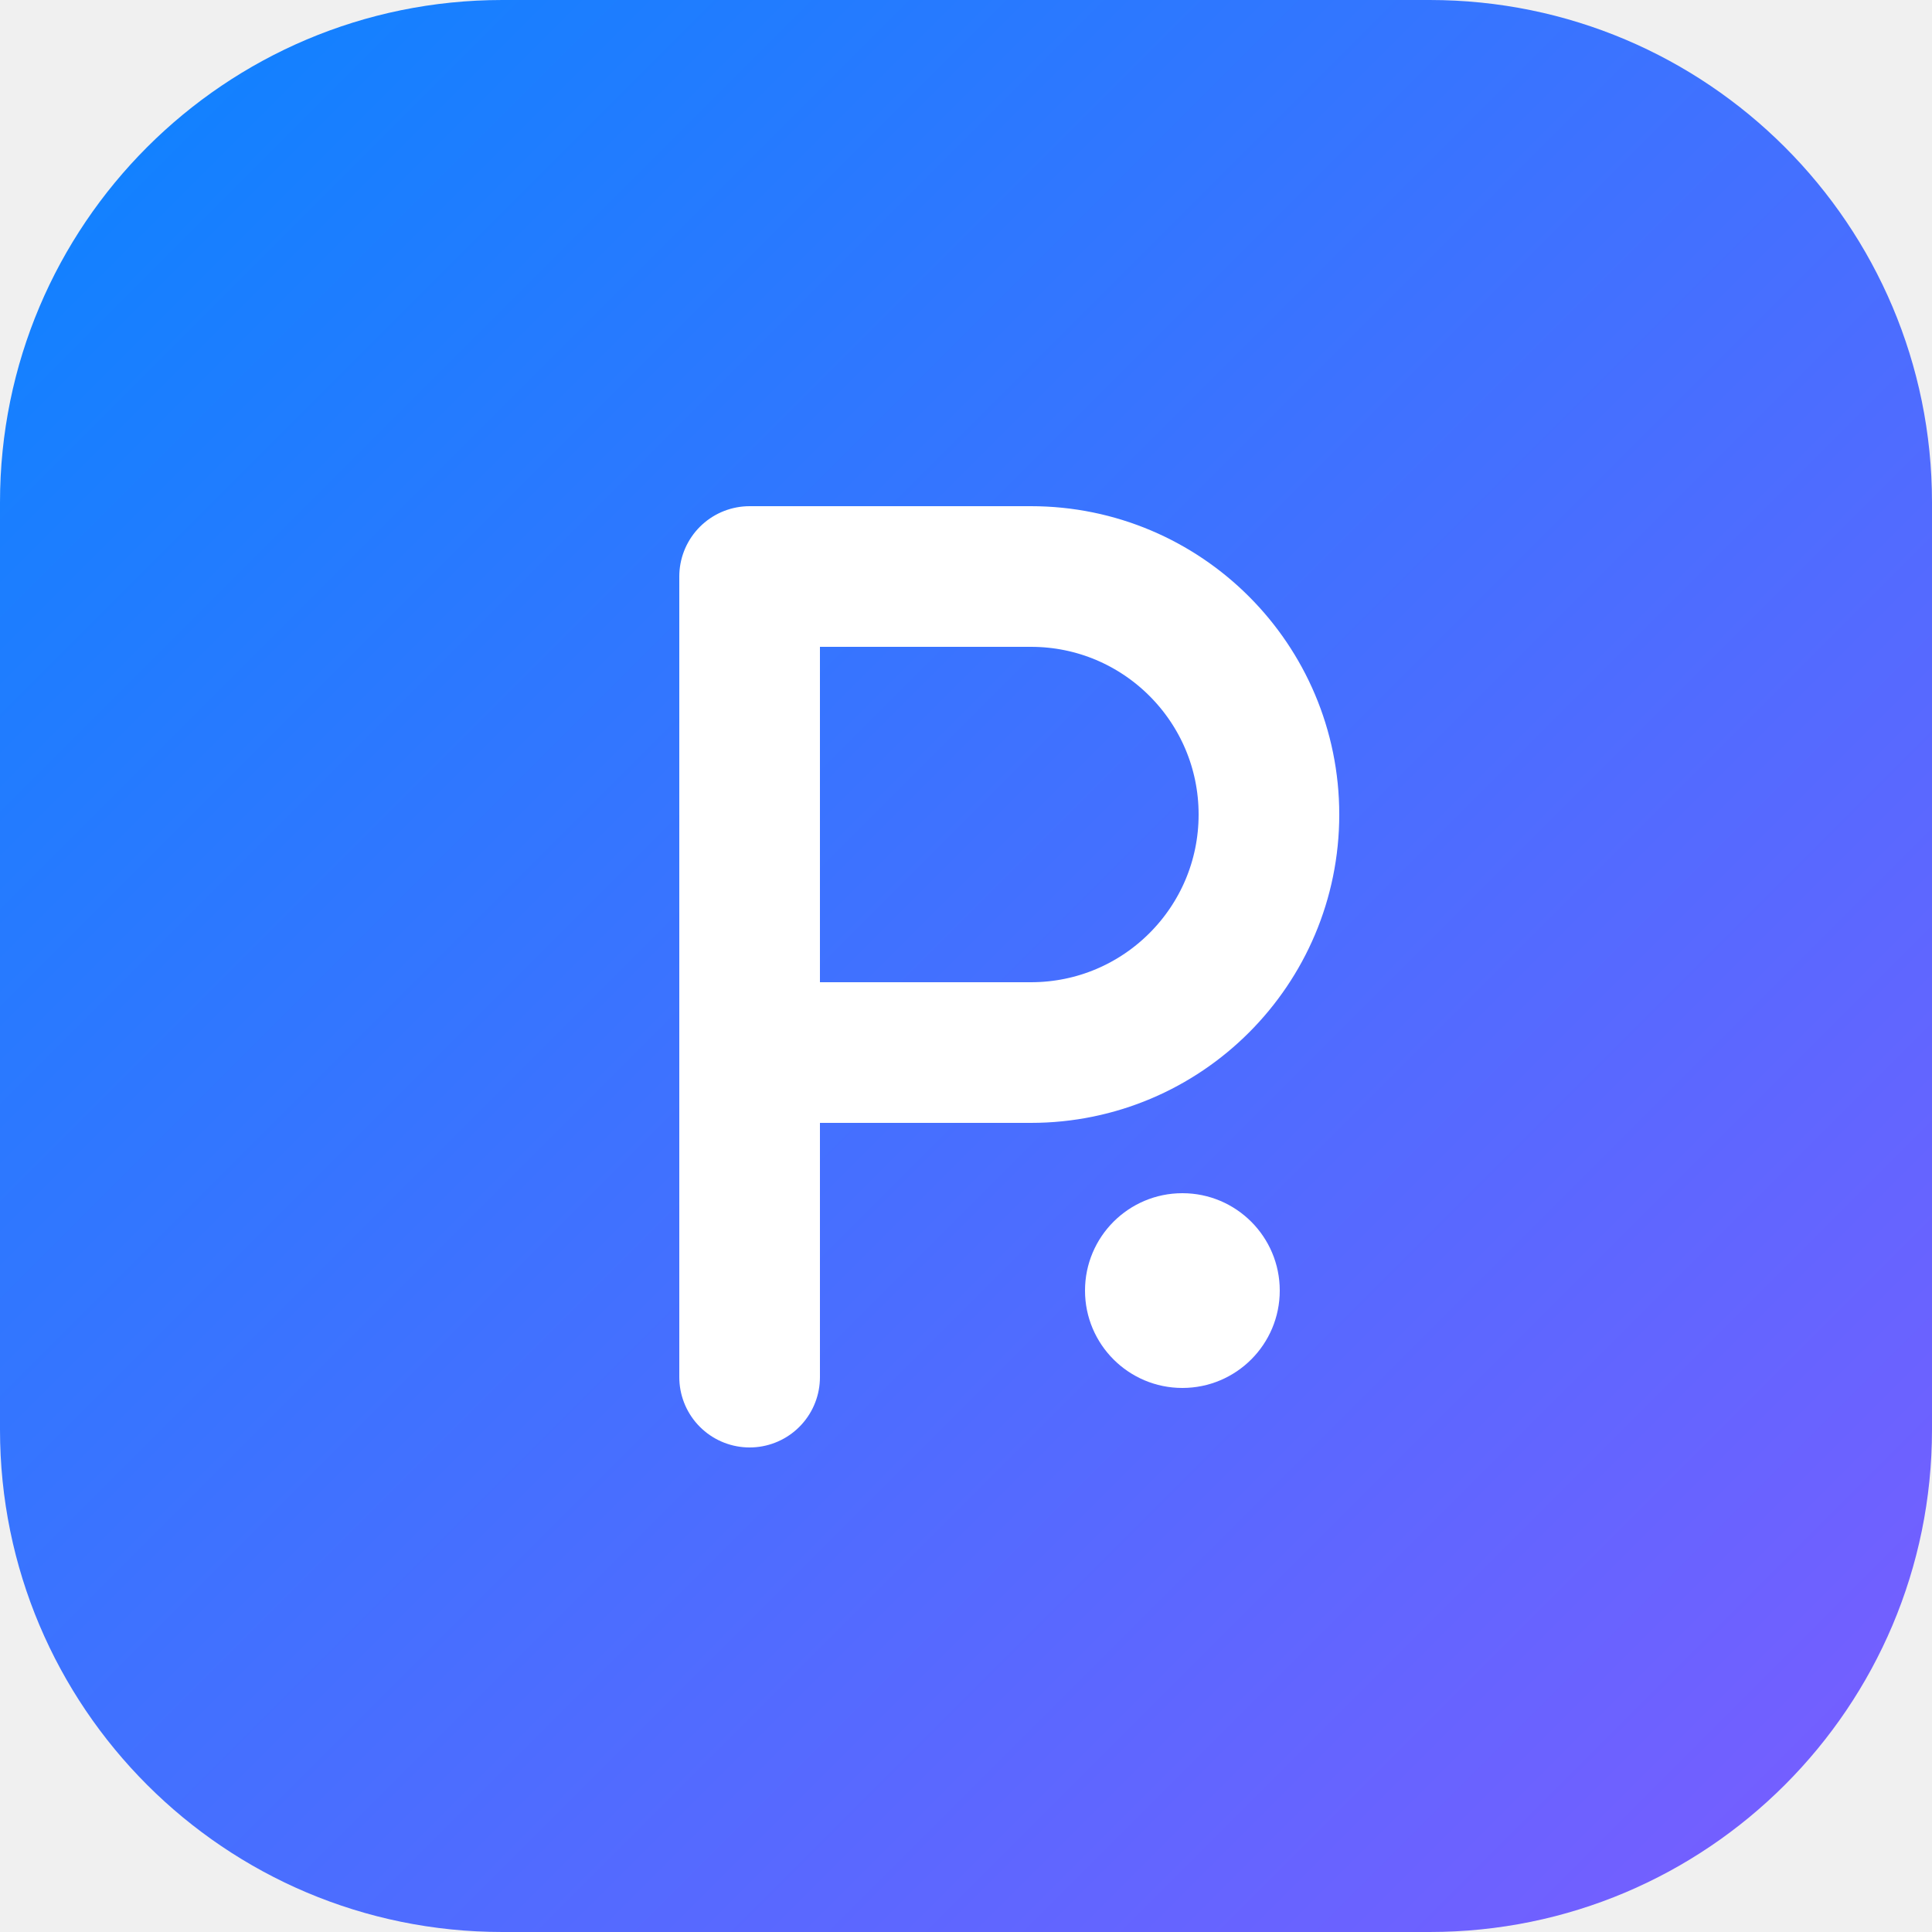
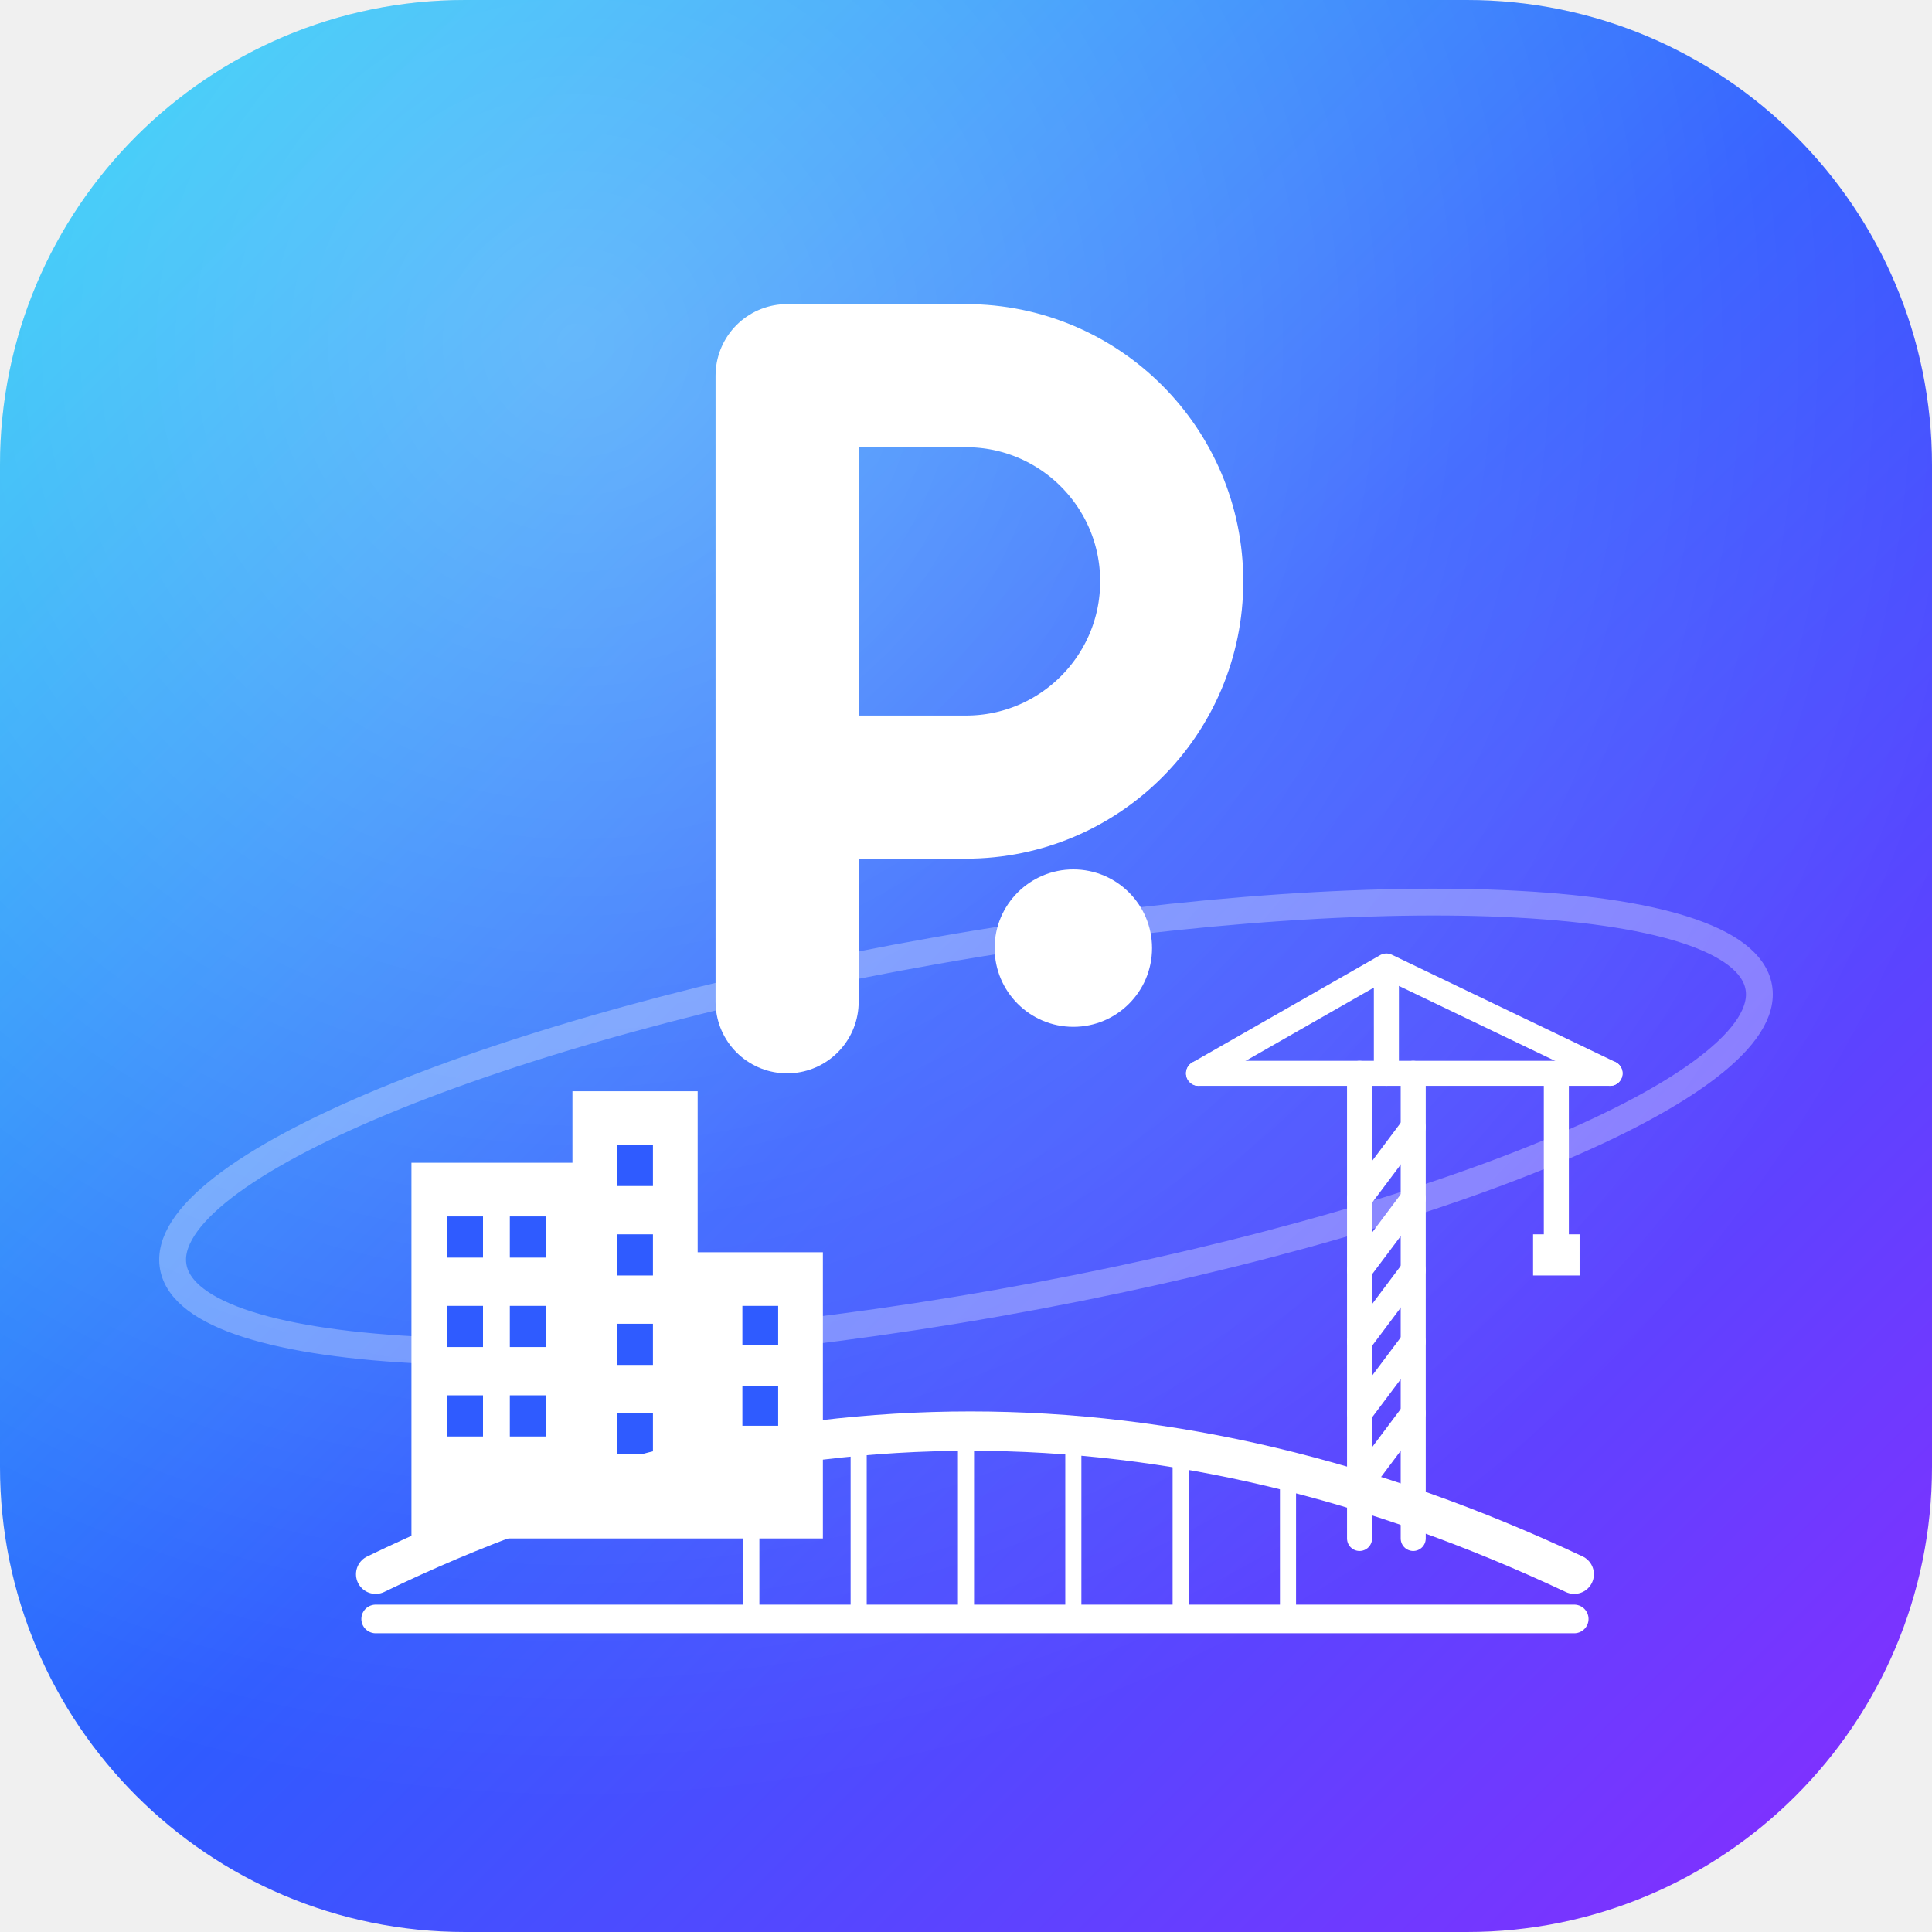
- <svg xmlns="http://www.w3.org/2000/svg" viewBox="0 0 100 100" role="img" aria-label="PinDesk">
+ <svg xmlns="http://www.w3.org/2000/svg" viewBox="0 0 108 108" width="1024" height="1024">
  <defs>
    <linearGradient id="g" x1="0" y1="0" x2="1" y2="1">
-       <stop offset="0" stop-color="#0A84FF" />
-       <stop offset="1" stop-color="#7C5CFF" />
+       <stop offset="0" stop-color="#19D3F5" />
+       <stop offset="0.5" stop-color="#2F5BFF" />
+       <stop offset="1" stop-color="#8A2BFF" />
    </linearGradient>
+     <radialGradient id="brillo" cx="0.3" cy="0.18" r="0.75">
+       <stop offset="0" stop-color="#FFF" stop-opacity="0.3" />
+       <stop offset="1" stop-color="#FFF" stop-opacity="0" />
+     </radialGradient>
+     <clipPath id="c">
+       <rect width="108" height="108" rx="26" />
+     </clipPath>
  </defs>
-   <rect width="100" height="100" rx="26" fill="url(#g)" />
-   <g transform="translate(22 22) scale(0.56)">
-     <path d="M30,88 V14 h26 a22,22 0 0,1 0,44 H30" fill="none" stroke="#fff" stroke-width="13" stroke-linecap="round" stroke-linejoin="round" />
-     <circle cx="70" cy="80" r="9" fill="#fff" />
+   <g clip-path="url(#c)">
+     <rect width="108" height="108" fill="url(#g)" />
+     <rect width="108" height="108" fill="url(#brillo)" />
+     <ellipse cx="54" cy="63" rx="45" ry="10" transform="rotate(-10 54 63)" fill="none" stroke="#FFF" stroke-opacity="0.3" stroke-width="1.5" />
+     <path d="M44,56 V21 h10 a11.5,11.5 0 0,1 0,23 H44" stroke="#FFF" stroke-width="8" stroke-linecap="round" stroke-linejoin="round" fill="none" />
+     <circle cx="60" cy="53" r="4.4" fill="#FFF" />
+     <path fill="#FFF" d="M23,86 V65 h9 V61 h7 v25 z M39,86 V70 h7 v16 z" />
+     <g fill="#2F5BFF">
+       <rect x="25" y="68" width="2" height="2.3" />
+       <rect x="28.5" y="68" width="2" height="2.3" />
+       <rect x="25" y="73" width="2" height="2.3" />
+       <rect x="28.5" y="73" width="2" height="2.3" />
+       <rect x="25" y="78" width="2" height="2.3" />
+       <rect x="28.5" y="78" width="2" height="2.3" />
+       <rect x="34.5" y="64" width="2" height="2.3" />
+       <rect x="34.5" y="69" width="2" height="2.3" />
+       <rect x="34.5" y="74" width="2" height="2.3" />
+       <rect x="34.5" y="79" width="2" height="2.3" />
+       <rect x="41.5" y="73" width="2" height="2.2" />
+       <rect x="41.5" y="77.5" width="2" height="2.2" />
+     </g>
+     <g stroke="#FFF" stroke-width="1.4" fill="none" stroke-linecap="round" stroke-linejoin="round">
+       <path d="M76,86 V60 M79,86 V60" />
+       <path d="M76,83 L79,79 M76,79 L79,75 M76,75 L79,71 M76,71 L79,67 M76,67 L79,63" />
+       <path d="M67,60 H90" />
+       <path d="M77.5,54 L67,60 M77.5,54 L90,60 M77.5,54 V60" />
+       <path d="M87,60 V69" />
+     </g>
+     <rect x="85.7" y="69" width="2.6" height="2.3" fill="#FFF" />
+     <path d="M21,88 Q54,72 88,88" stroke="#FFF" stroke-width="2.2" fill="none" stroke-linecap="round" />
+     <path d="M21,90.5 H88" stroke="#FFF" stroke-width="1.6" stroke-linecap="round" />
+     <path d="M48,80.6 V90 M54,80 V90 M60,80.4 V90 M66,81.4 V90 M42,81.9 V90 M72,83 V90" stroke="#FFF" stroke-width="0.9" />
  </g>
</svg>
